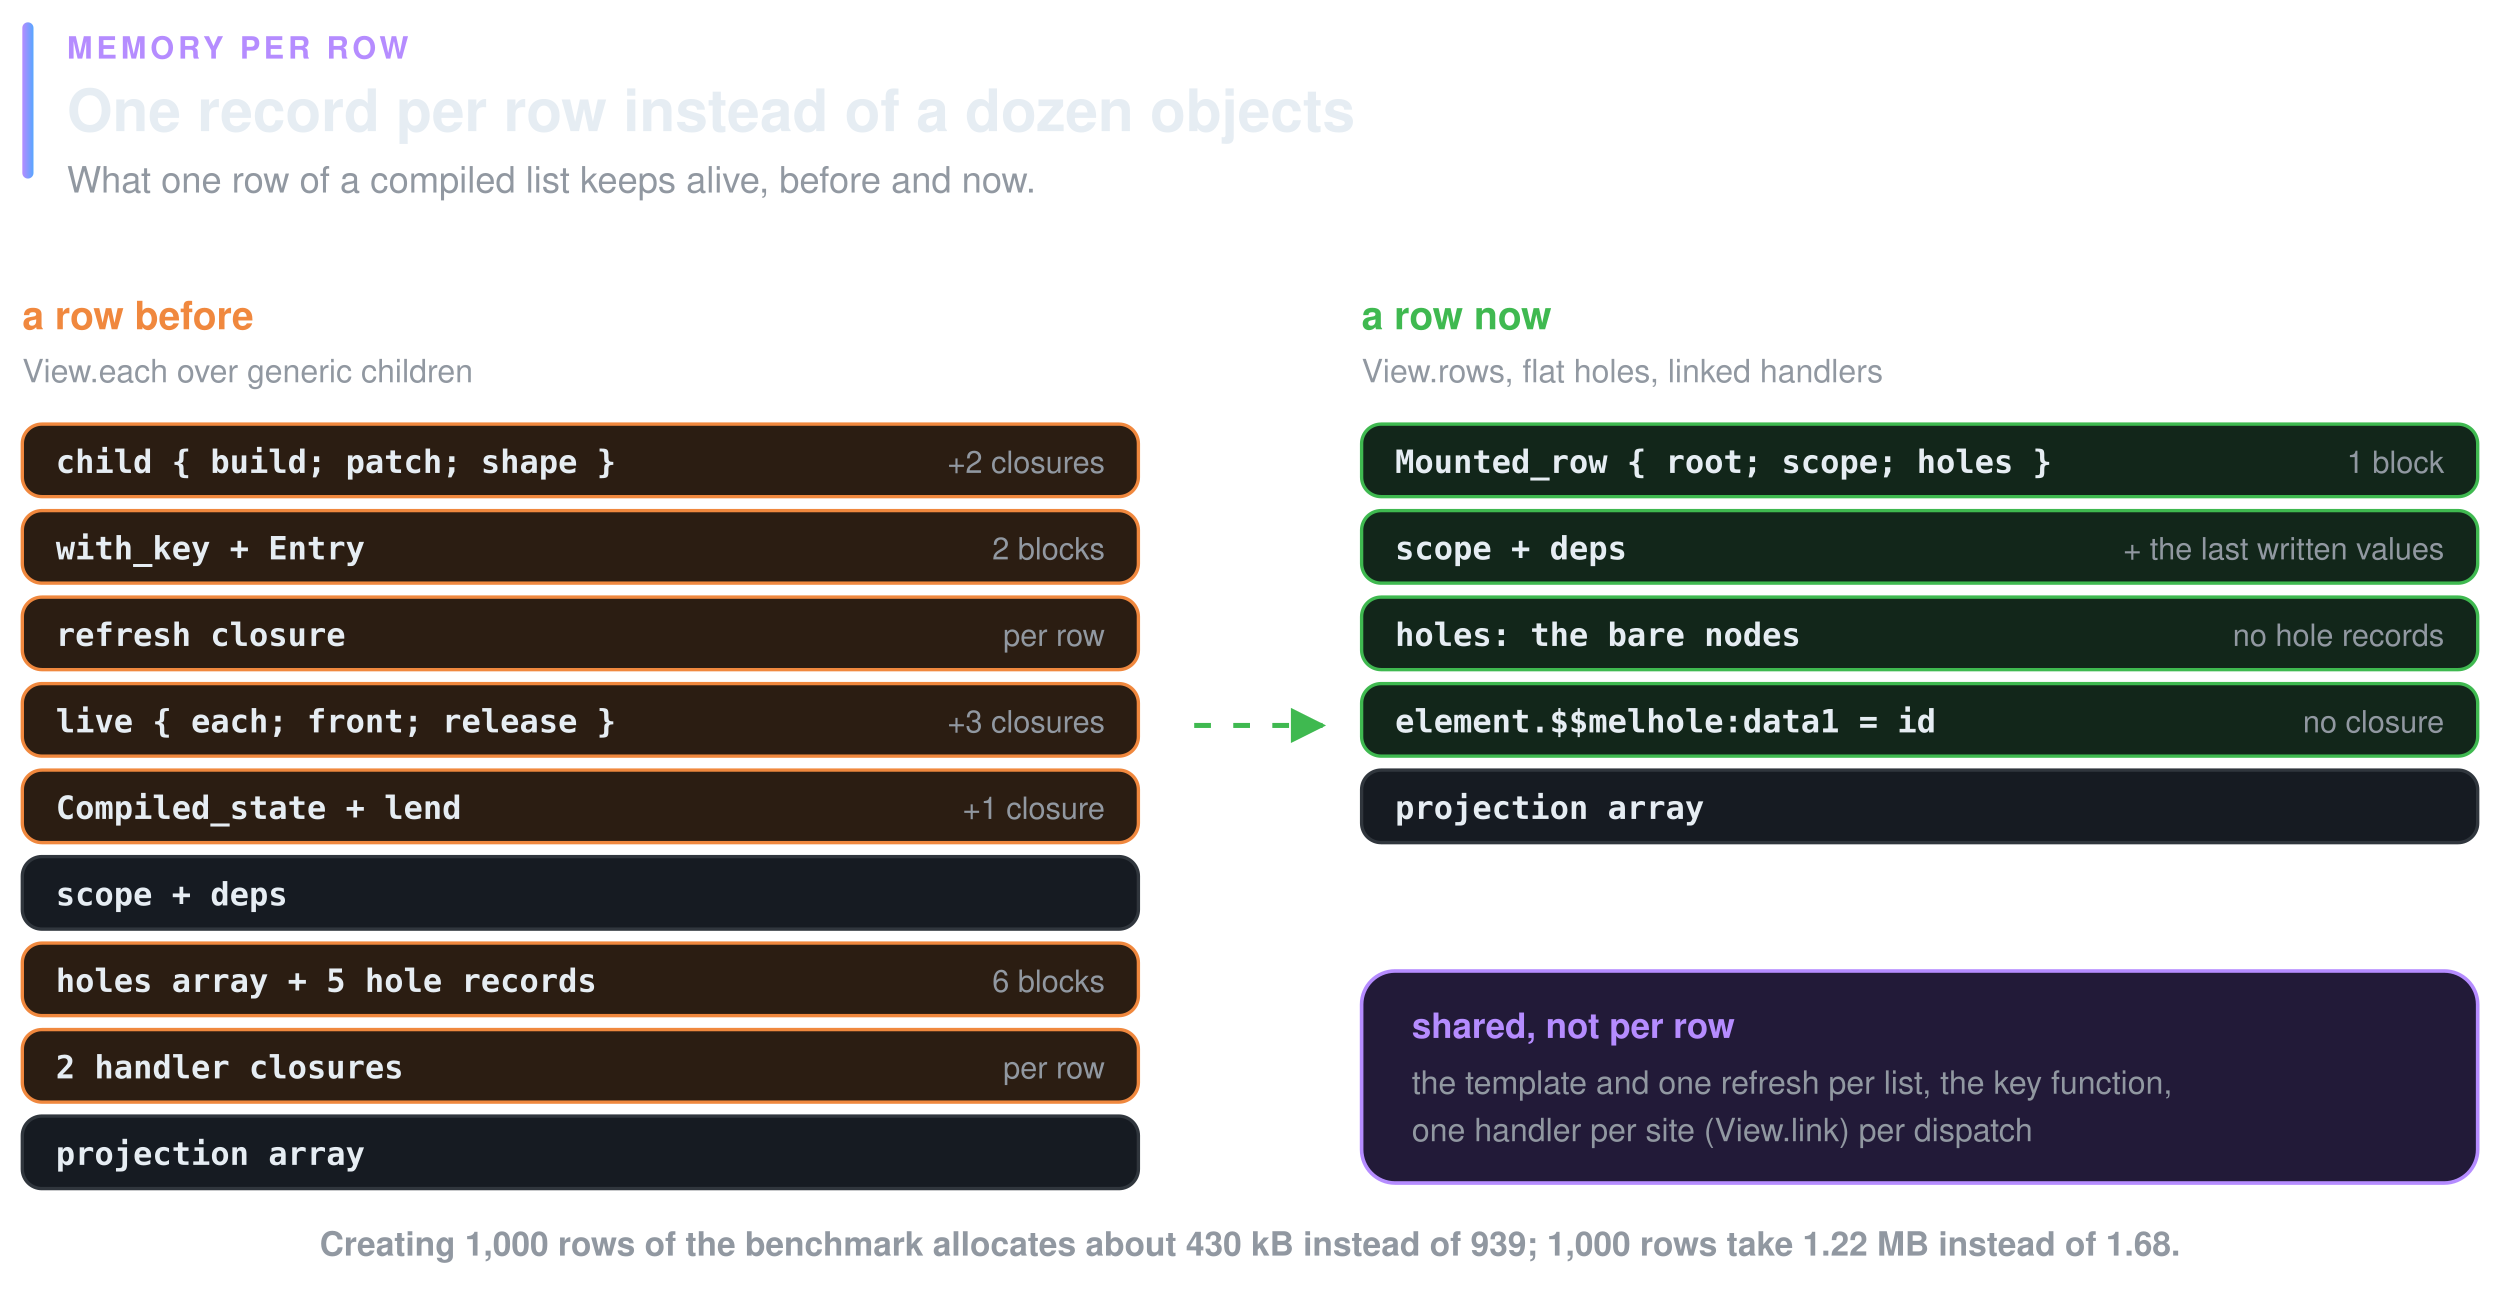
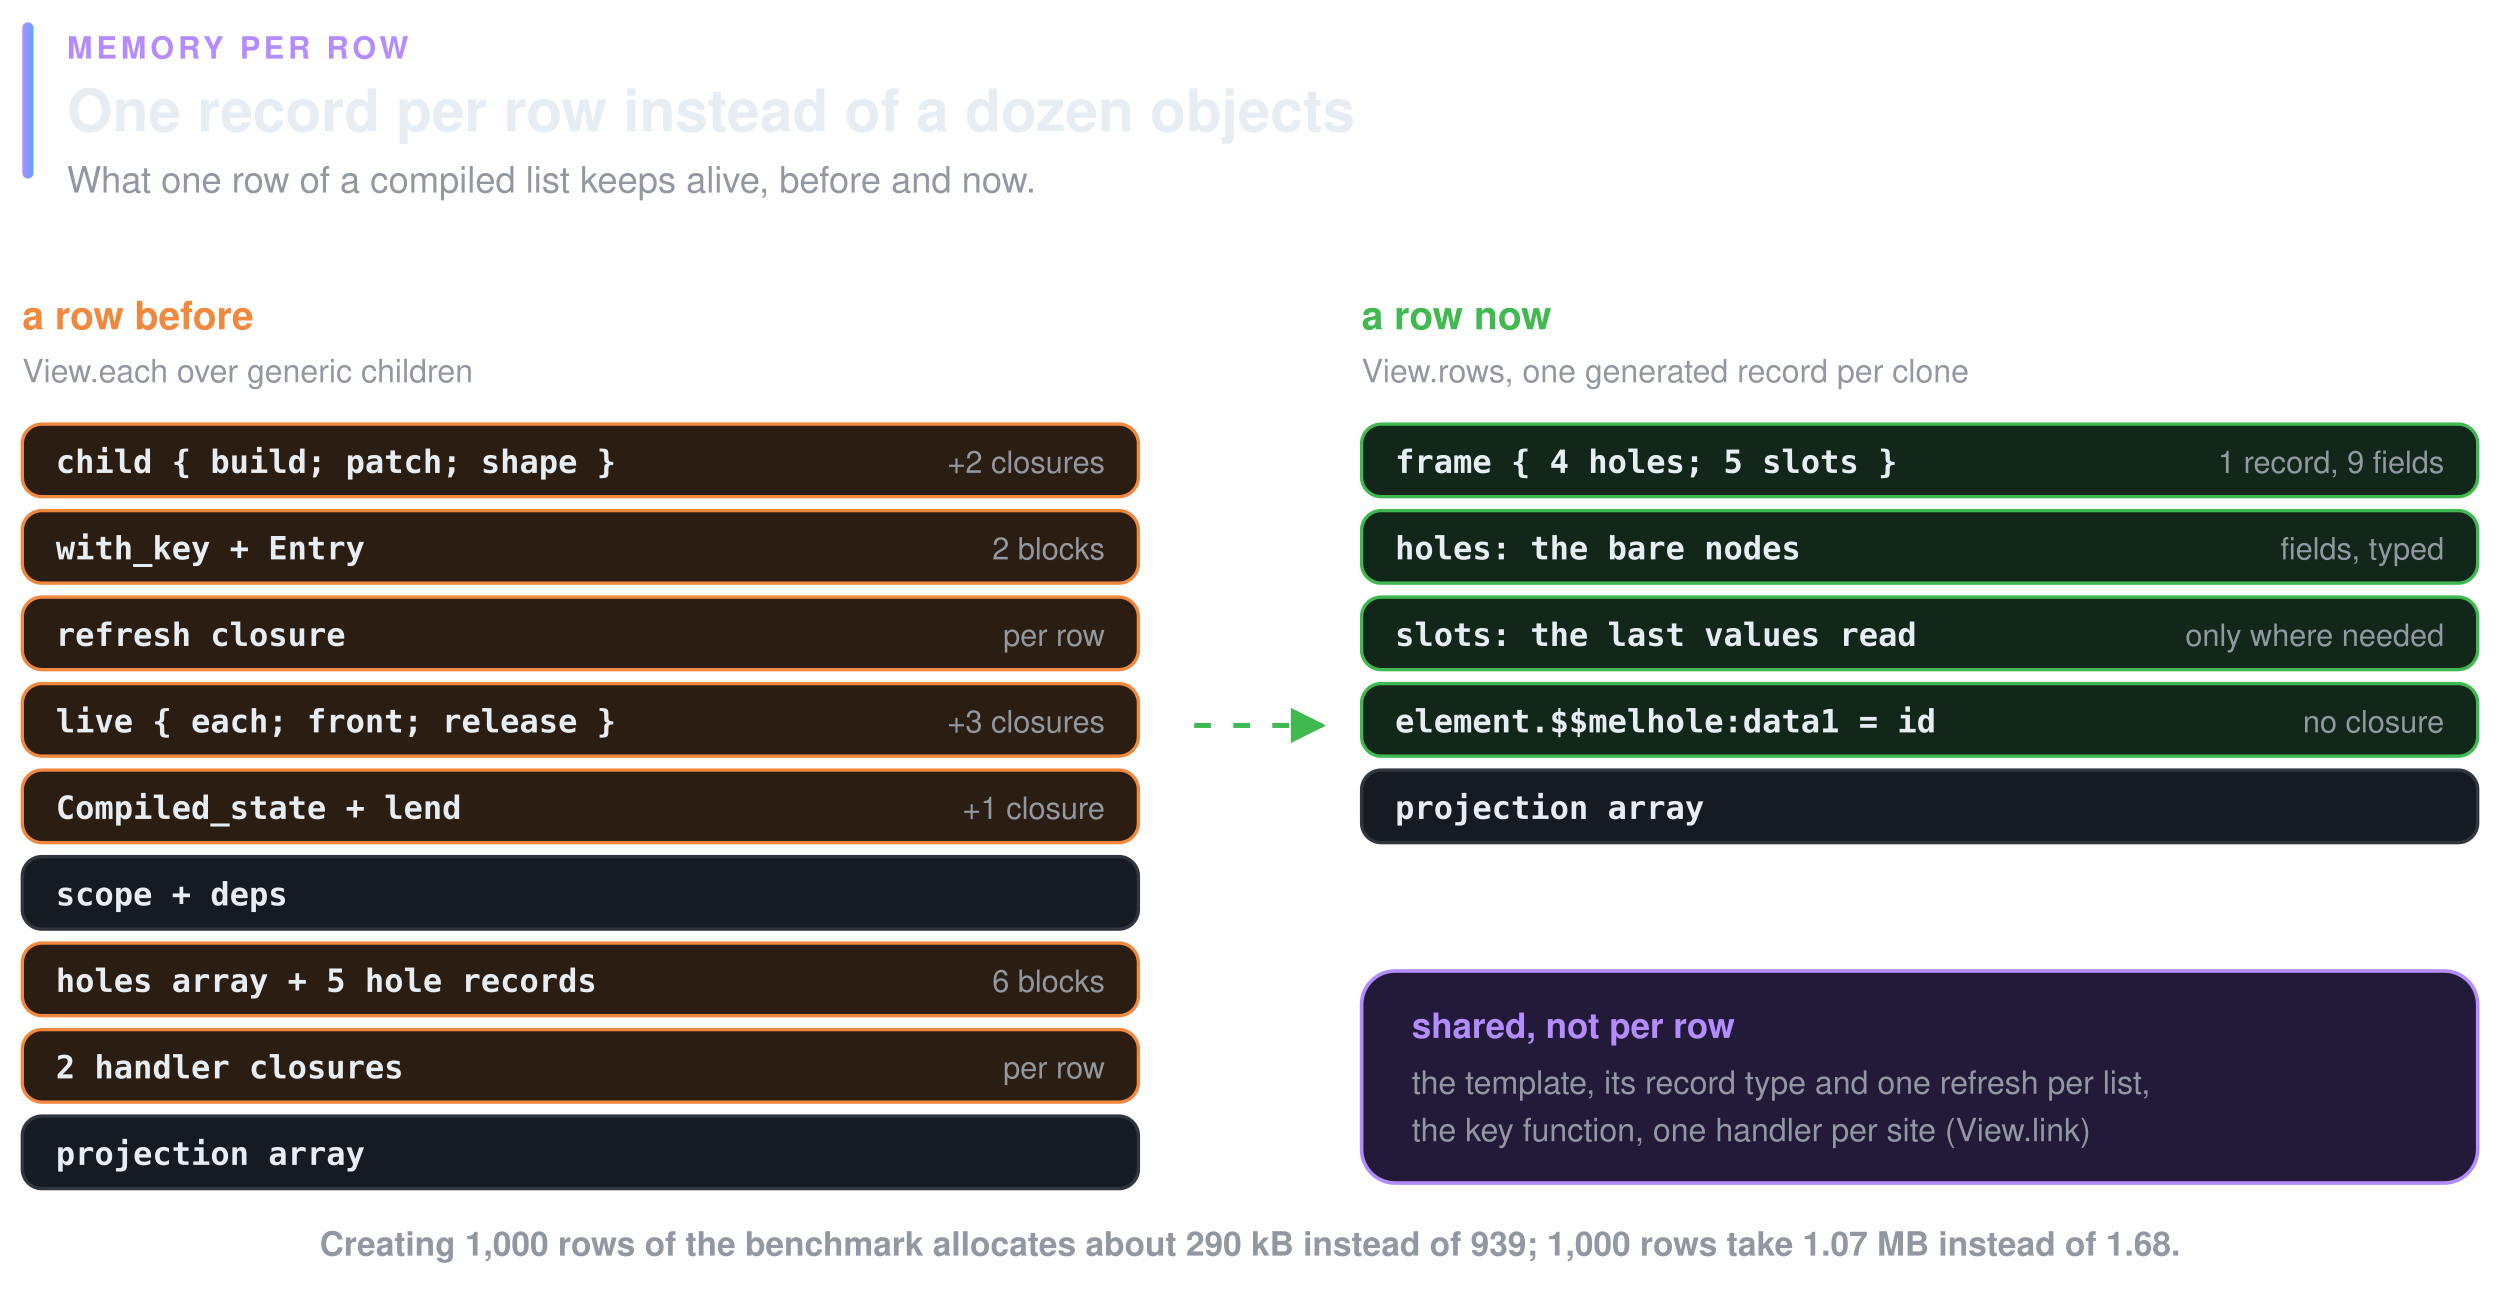
- <svg xmlns="http://www.w3.org/2000/svg" viewBox="-8 -8 896 466" width="896" height="466" role="img" aria-label="One record per row instead of a dozen objects. What one row of a compiled list keeps alive, before and now. What one row of a compiled list holds. Before: a child description with build and patch closures, a with_key wrapper, a refresh closure, a mounted child with three closures, a compiled state with a lend closure, a scope with its deps, a holes array with five hole records, two handler closures and a projection array. Now: one Mounted_row record with the root, the scope and the holes, the scope's deps also holding the last written values, the holes as bare nodes, the handler data as a property of the element, and the projection array; the template, one refresh per list, the key function and one handler per site are shared. Creating 1,000 rows allocates about 430 kB instead of 939, and 1,000 rows take 1.22 MB instead of 1.68">
+ <svg xmlns="http://www.w3.org/2000/svg" viewBox="-8 -8 896 466" width="896" height="466" role="img" aria-label="One record per row instead of a dozen objects. What one row of a compiled list keeps alive, before and now. What one row of a compiled list holds. Before: a child description with build and patch closures, a with_key wrapper, a refresh closure, a mounted child with three closures, a compiled state with a lend closure, a scope with its deps, a holes array with five hole records, two handler closures and a projection array. Now: one record per row, a frame the compiler generates for the template, with the row's 4 hole nodes and 5 slots for the last values read, only where a value needs one; the handler data as a property of the element, and the projection array. The template, its record type, one refresh per list, the key function and one handler per site are shared. Creating 1,000 rows allocates about 290 kB instead of 939, and 1,000 rows take 1.07 MB instead of 1.68">
  <style>text { font-family: -apple-system, BlinkMacSystemFont, 'Segoe UI', Helvetica, Arial, sans-serif; fill: #e6edf3; }.mono { font-family: ui-monospace, SFMono-Regular, Menlo, Consolas, monospace; white-space: pre; }.muted { fill: #9198a1; } .faint { fill: #6e7681; }.accent { fill: #b58cff; } .green { fill: #3fb950; }.orange { fill: #f0883e; } .blue { fill: #58a6ff; }.flow { stroke-dasharray: 6 8; animation: flow 1.1s linear infinite; }@keyframes flow { to { stroke-dashoffset: -28; } }.pulse { animation: pulse 2.2s ease-in-out infinite; }@keyframes pulse { 0%, 100% { opacity: 1; } 50% { opacity: 0.35; } }@media (prefers-reduced-motion: reduce) { .flow, .pulse { animation: none; } }</style>
  <defs>
    <marker id="arrow-muted" viewBox="0 0 10 10" refX="9" refY="5" markerWidth="7" markerHeight="7" orient="auto-start-reverse">
      <path d="M0,0 L10,5 L0,10 z" fill="#9198a1" />
    </marker>
    <marker id="arrow-accent" viewBox="0 0 10 10" refX="9" refY="5" markerWidth="7" markerHeight="7" orient="auto-start-reverse">
      <path d="M0,0 L10,5 L0,10 z" fill="#b58cff" />
    </marker>
    <marker id="arrow-green" viewBox="0 0 10 10" refX="9" refY="5" markerWidth="7" markerHeight="7" orient="auto-start-reverse">
      <path d="M0,0 L10,5 L0,10 z" fill="#3fb950" />
    </marker>
    <marker id="arrow-orange" viewBox="0 0 10 10" refX="9" refY="5" markerWidth="7" markerHeight="7" orient="auto-start-reverse">
      <path d="M0,0 L10,5 L0,10 z" fill="#f0883e" />
    </marker>
    <marker id="arrow-blue" viewBox="0 0 10 10" refX="9" refY="5" markerWidth="7" markerHeight="7" orient="auto-start-reverse">
      <path d="M0,0 L10,5 L0,10 z" fill="#58a6ff" />
    </marker>
    <filter id="lift" x="-5%" y="-5%" width="110%" height="125%">
      <feDropShadow dx="0" dy="2" stdDeviation="3" flood-color="#000000" flood-opacity="0.55" />
    </filter>
    <linearGradient id="glow" x1="0" y1="0" x2="1" y2="0">
      <stop offset="0" stop-color="#b58cff" />
      <stop offset="1" stop-color="#58a6ff" />
    </linearGradient>
  </defs>
  <rect x="0" y="0" width="4" height="56" rx="2" fill="url(#glow)" />
  <text letter-spacing="1.4" x="16" y="13" font-size="11" xml:space="preserve" class="accent" font-weight="800">MEMORY PER ROW</text>
  <text x="16" y="39" font-size="21" xml:space="preserve" font-weight="800">One record per row instead of a dozen objects</text>
  <text x="16" y="61" font-size="13" xml:space="preserve" class="muted">What one row of a compiled list keeps alive, before and now.</text>
  <line x1="0" y1="76" x2="880" y2="76" stroke="url(#glow)" stroke-width="1.2" opacity="0.35" />
  <g transform="translate(0 92)">
    <text x="0" y="18" font-size="14" xml:space="preserve" class="orange" font-weight="700">a row before</text>
    <text x="0" y="37" font-size="11.5" xml:space="preserve" class="muted">View.each over generic children</text>
    <rect x="0" y="52" width="400" height="26" rx="7" fill="#2b1d12" stroke="#f0883e" stroke-width="1.2" />
    <text x="12" y="69.5" font-size="11.5" xml:space="preserve" class="mono" font-weight="600">child { build; patch; shape }</text>
    <text x="388" y="69.5" font-size="11" xml:space="preserve" class="muted" text-anchor="end">+2 closures</text>
    <rect x="0" y="83" width="400" height="26" rx="7" fill="#2b1d12" stroke="#f0883e" stroke-width="1.2" />
    <text x="12" y="100.5" font-size="11.5" xml:space="preserve" class="mono" font-weight="600">with_key + Entry</text>
    <text x="388" y="100.5" font-size="11" xml:space="preserve" class="muted" text-anchor="end">2 blocks</text>
    <rect x="0" y="114" width="400" height="26" rx="7" fill="#2b1d12" stroke="#f0883e" stroke-width="1.2" />
    <text x="12" y="131.5" font-size="11.5" xml:space="preserve" class="mono" font-weight="600">refresh closure</text>
    <text x="388" y="131.5" font-size="11" xml:space="preserve" class="muted" text-anchor="end">per row</text>
    <rect x="0" y="145" width="400" height="26" rx="7" fill="#2b1d12" stroke="#f0883e" stroke-width="1.2" />
    <text x="12" y="162.5" font-size="11.5" xml:space="preserve" class="mono" font-weight="600">live { each; front; release }</text>
    <text x="388" y="162.5" font-size="11" xml:space="preserve" class="muted" text-anchor="end">+3 closures</text>
    <rect x="0" y="176" width="400" height="26" rx="7" fill="#2b1d12" stroke="#f0883e" stroke-width="1.2" />
    <text x="12" y="193.5" font-size="11.5" xml:space="preserve" class="mono" font-weight="600">Compiled_state + lend</text>
    <text x="388" y="193.5" font-size="11" xml:space="preserve" class="muted" text-anchor="end">+1 closure</text>
    <rect x="0" y="207" width="400" height="26" rx="7" fill="#161b22" stroke="#30363d" stroke-width="1.2" />
    <text x="12" y="224.5" font-size="11.5" xml:space="preserve" class="mono" font-weight="600">scope + deps</text>
    <text x="388" y="224.5" font-size="11" xml:space="preserve" class="muted" text-anchor="end" />
    <rect x="0" y="238" width="400" height="26" rx="7" fill="#2b1d12" stroke="#f0883e" stroke-width="1.2" />
    <text x="12" y="255.5" font-size="11.5" xml:space="preserve" class="mono" font-weight="600">holes array + 5 hole records</text>
    <text x="388" y="255.5" font-size="11" xml:space="preserve" class="muted" text-anchor="end">6 blocks</text>
    <rect x="0" y="269" width="400" height="26" rx="7" fill="#2b1d12" stroke="#f0883e" stroke-width="1.2" />
    <text x="12" y="286.5" font-size="11.5" xml:space="preserve" class="mono" font-weight="600">2 handler closures</text>
    <text x="388" y="286.5" font-size="11" xml:space="preserve" class="muted" text-anchor="end">per row</text>
    <rect x="0" y="300" width="400" height="26" rx="7" fill="#161b22" stroke="#30363d" stroke-width="1.2" />
    <text x="12" y="317.5" font-size="11.5" xml:space="preserve" class="mono" font-weight="600">projection array</text>
    <text x="388" y="317.5" font-size="11" xml:space="preserve" class="muted" text-anchor="end" />
    <text x="480" y="18" font-size="14" xml:space="preserve" class="green" font-weight="700">a row now</text>
-     <text x="480" y="37" font-size="11.5" xml:space="preserve" class="muted">View.rows, flat holes, linked handlers</text>
+     <text x="480" y="37" font-size="11.5" xml:space="preserve" class="muted">View.rows, one generated record per clone</text>
    <rect x="480" y="52" width="400" height="26" rx="7" fill="#12261a" stroke="#3fb950" stroke-width="1.2" />
-     <text x="492" y="69.5" font-size="11.5" xml:space="preserve" class="mono" font-weight="600">Mounted_row { root; scope; holes }</text>
-     <text x="868" y="69.5" font-size="11" xml:space="preserve" class="muted" text-anchor="end">1 block</text>
+     <text x="492" y="69.5" font-size="11.5" xml:space="preserve" class="mono" font-weight="600">frame { 4 holes; 5 slots }</text>
+     <text x="868" y="69.5" font-size="11" xml:space="preserve" class="muted" text-anchor="end">1 record, 9 fields</text>
    <rect x="480" y="83" width="400" height="26" rx="7" fill="#12261a" stroke="#3fb950" stroke-width="1.2" />
-     <text x="492" y="100.5" font-size="11.5" xml:space="preserve" class="mono" font-weight="600">scope + deps</text>
-     <text x="868" y="100.5" font-size="11" xml:space="preserve" class="muted" text-anchor="end">+ the last written values</text>
+     <text x="492" y="100.5" font-size="11.5" xml:space="preserve" class="mono" font-weight="600">holes: the bare nodes</text>
+     <text x="868" y="100.5" font-size="11" xml:space="preserve" class="muted" text-anchor="end">fields, typed</text>
    <rect x="480" y="114" width="400" height="26" rx="7" fill="#12261a" stroke="#3fb950" stroke-width="1.2" />
-     <text x="492" y="131.5" font-size="11.5" xml:space="preserve" class="mono" font-weight="600">holes: the bare nodes</text>
-     <text x="868" y="131.5" font-size="11" xml:space="preserve" class="muted" text-anchor="end">no hole records</text>
+     <text x="492" y="131.5" font-size="11.5" xml:space="preserve" class="mono" font-weight="600">slots: the last values read</text>
+     <text x="868" y="131.5" font-size="11" xml:space="preserve" class="muted" text-anchor="end">only where needed</text>
    <rect x="480" y="145" width="400" height="26" rx="7" fill="#12261a" stroke="#3fb950" stroke-width="1.2" />
    <text x="492" y="162.5" font-size="11.5" xml:space="preserve" class="mono" font-weight="600">element.$$melhole:data1 = id</text>
    <text x="868" y="162.5" font-size="11" xml:space="preserve" class="muted" text-anchor="end">no closure</text>
    <rect x="480" y="176" width="400" height="26" rx="7" fill="#161b22" stroke="#30363d" stroke-width="1.2" />
    <text x="492" y="193.5" font-size="11.5" xml:space="preserve" class="mono" font-weight="600">projection array</text>
    <text x="868" y="193.5" font-size="11" xml:space="preserve" class="muted" text-anchor="end" />
    <rect x="480" y="248" width="400" height="76" rx="12" fill="#221a38" stroke="#b58cff" stroke-width="1.3" />
    <text x="498" y="272" font-size="12.5" xml:space="preserve" class="accent" font-weight="700">shared, not per row</text>
-     <text x="498" y="292" font-size="11.5" xml:space="preserve" class="muted">the template and one refresh per list, the key function,</text>
-     <text x="498" y="309" font-size="11.5" xml:space="preserve" class="muted">one handler per site (View.link) per dispatch</text>
+     <text x="498" y="292" font-size="11.5" xml:space="preserve" class="muted">the template, its record type and one refresh per list,</text>
+     <text x="498" y="309" font-size="11.5" xml:space="preserve" class="muted">the key function, one handler per site (View.link)</text>
    <line x1="420" y1="160" x2="466" y2="160" stroke="#3fb950" stroke-width="1.8" marker-end="url(#arrow-green)" class="flow" />
-     <text x="440" y="350" font-size="12" xml:space="preserve" class="muted" font-weight="600" text-anchor="middle">Creating 1,000 rows of the benchmark allocates about 430 kB instead of 939; 1,000 rows take 1.22 MB instead of 1.68.</text>
+     <text x="440" y="350" font-size="12" xml:space="preserve" class="muted" font-weight="600" text-anchor="middle">Creating 1,000 rows of the benchmark allocates about 290 kB instead of 939; 1,000 rows take 1.07 MB instead of 1.68.</text>
  </g>
</svg>
